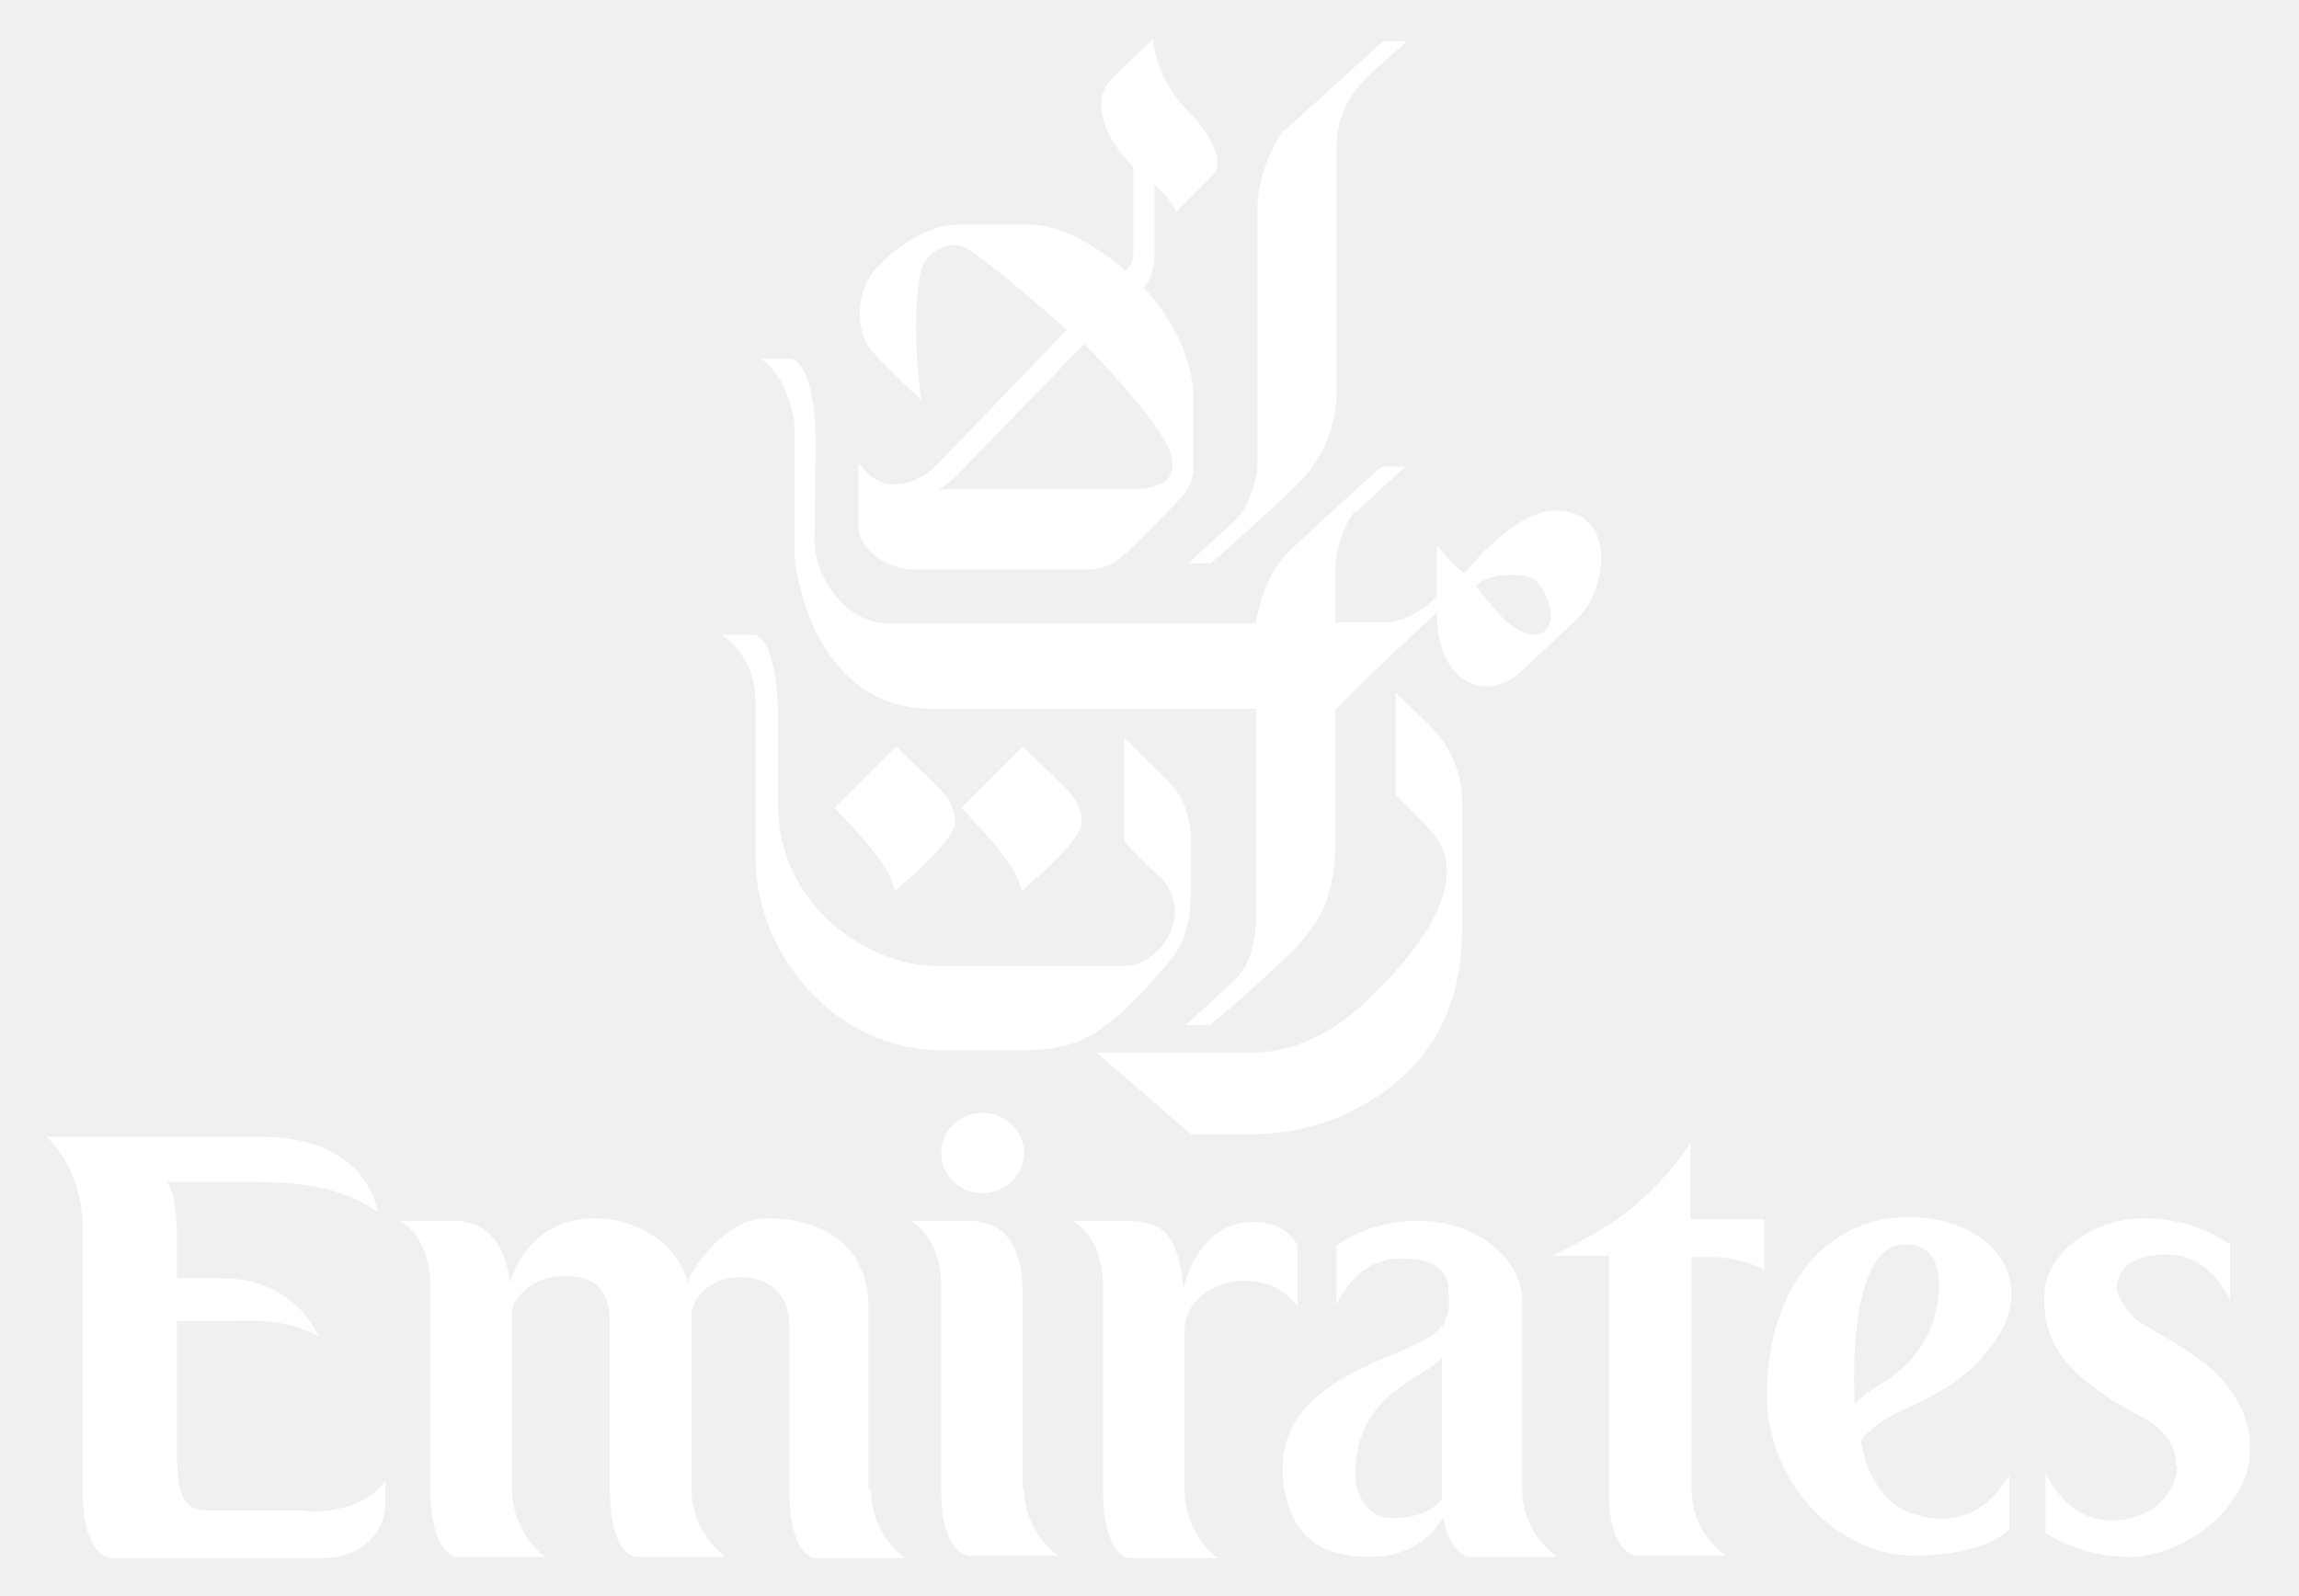
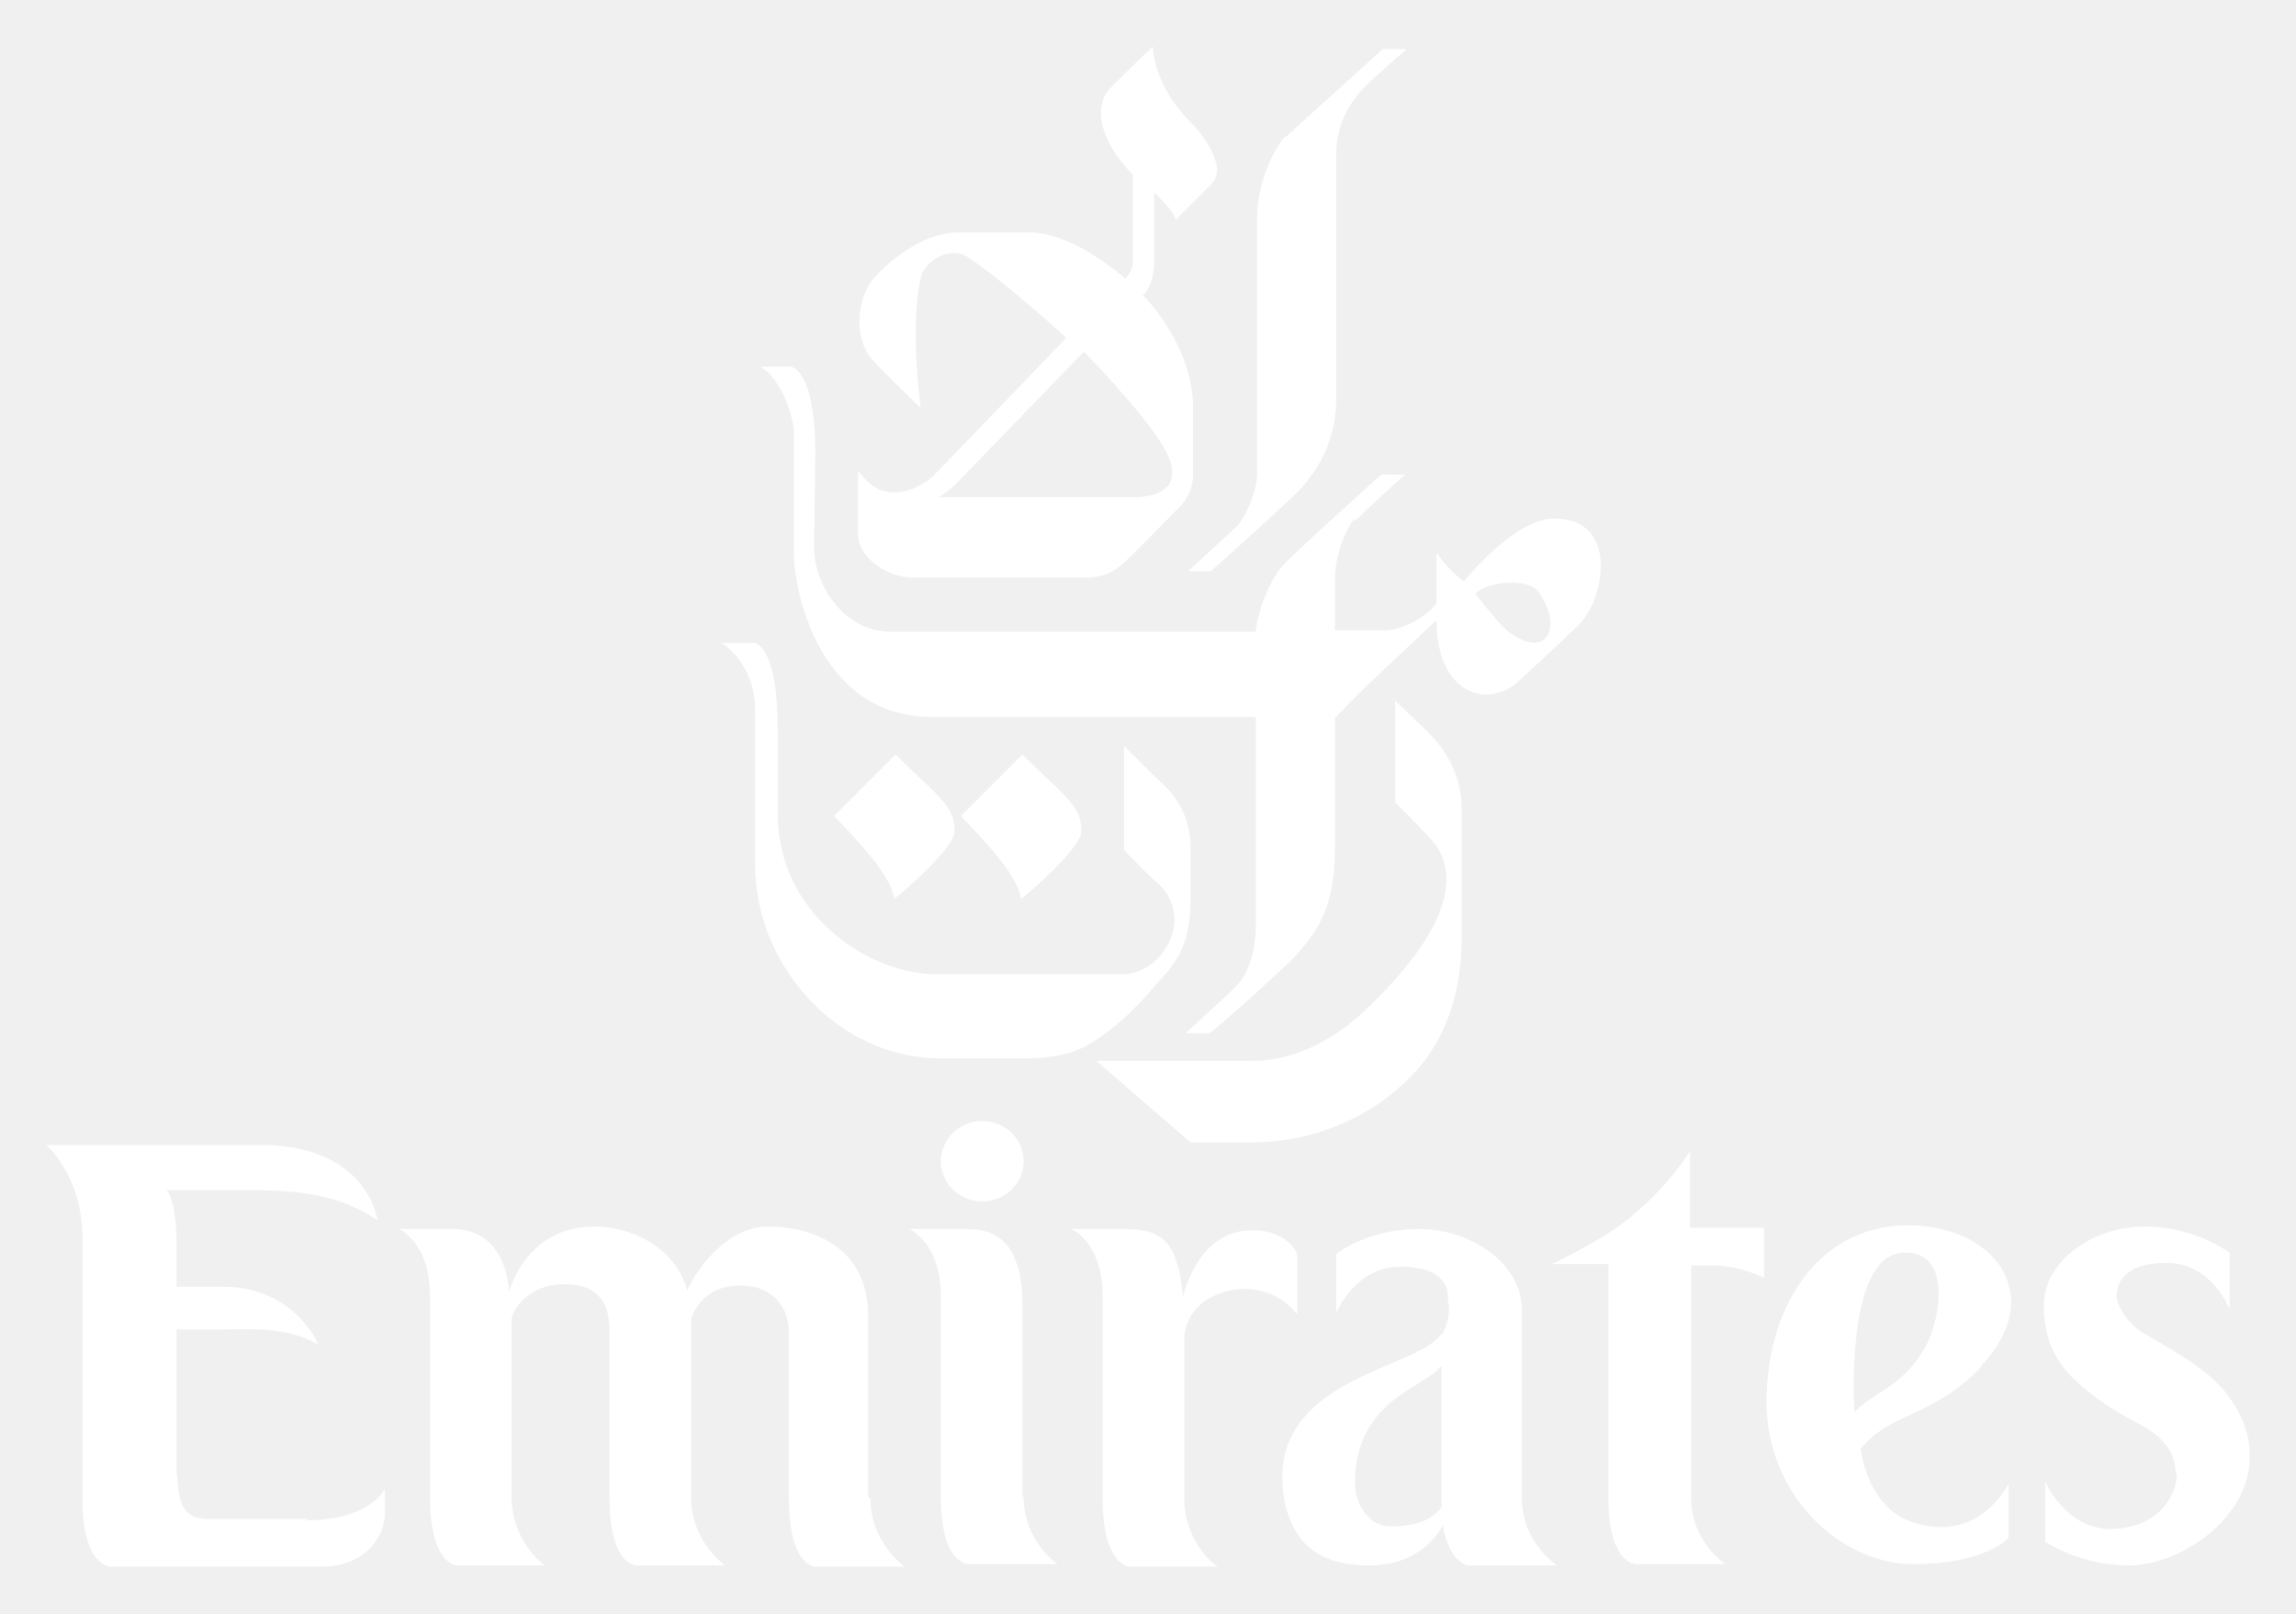
- <svg xmlns="http://www.w3.org/2000/svg" aria-label="Emirates" role="img" id="Layer_1" version="1.1" viewBox="148.4 -3.6 183.2 127.2" shape-rendering="geometricPrecision" text-rendering="geometricPrecision">
+ <svg xmlns="http://www.w3.org/2000/svg" aria-label="Emirates" role="img" id="Layer_1" version="1.1" viewBox="148.427 -4.215 182.964 128.522" shape-rendering="geometricPrecision" text-rendering="geometricPrecision">
  <defs>
    <style type="text/css">
    svg path, svg polygon, svg rect, svg circle, svg ellipse, svg polyline, svg line, svg text { fill: #ffffff !important; }
    svg &gt; circle[fill="none"], svg &gt; rect[fill="none"], svg &gt; ellipse[fill="none"] { fill: none !important; }
    clipPath path, clipPath polygon, clipPath rect, clipPath circle, clipPath ellipse,
    mask path, mask polygon, mask rect, mask circle { fill: #000000 !important; stroke: none !important; }
  </style>
  </defs>
  <defs>
    
  </defs>
  <path d="M250.8,6.7c-.5.5-2.2,3.2-2.2,6.5s0,19.6,0,20.3c0,1.4-.9,3.5-1.6,4.2-.5.5-3.6,3.3-3.9,3.6h1.8c.6-.5,6.6-5.9,7.2-6.6.8-.9,2.8-3.3,2.8-7s0-18.7,0-19.5c0-2.9,1.4-4.5,2.1-5.3.7-.8,3.1-2.8,3.5-3.2h-1.9c-.4.4-7.1,6.4-7.7,7h0Z" />
  <path d="M235.9,80.4l7.4,6.4h4.9c5,0,9.6-2.1,12.6-5.2,3-3,4.1-7.1,4.1-10.9v-10.5c0-3.5-2.2-5.6-2.8-6.2-.3-.3-2.5-2.4-2.5-2.4v8.1s2.4,2.4,2.8,2.9c2.2,2.3,2.2,6.5-4.8,13.3-1.2,1.2-4.7,4.4-9.4,4.4h-12.4Z" />
  <path d="M256.4,37.1c-.8.9-1.6,3-1.6,4.9v4h4c1.6,0,3.7-1.4,4.1-2.2,0,0,0-4,0-4,0,0,1,1.5,2.2,2.3.4-.5,4.1-5,7.2-5,5.2,0,4,6.5,1.9,8.5-.7.7-3.7,3.5-4.7,4.4-2.4,2.3-6.6,1.2-6.6-4.8,0,0-4.5,4.2-5.1,4.8-.7.6-3,3-3,3v10.5c0,5-1.7,6.7-3,8.3-.5.6-6.2,5.8-7,6.3h-1.9s3.3-3,4-3.7c.8-.8,1.6-2.4,1.6-5s0-16.5,0-16.5h-25.8c-9,0-10.9-10-11-12.6,0-.8,0-8.8,0-10s-1-4.4-2.7-5.3h2.5c.3.1,1.9.8,1.9,6.9,0,0-.1,7.1-.1,7.5,0,3.1,2.5,6.7,6,6.7s29.2,0,29.2,0c0-.8.8-3.8,2.2-5.3.8-.9,7.1-6.6,7.8-7.2h1.9c-.3.2-3.3,3-4,3.7h0ZM266,43.1s1.7,2.2,2.5,2.9c3.1,2.5,4.6-.2,2.5-3.1-.8-1.1-4.1-.8-5,.2h0Z" />
  <path d="M234.6,62c0,1.4-4.5,5.2-4.8,5.4-.3-1.5-1.5-3.2-4.8-6.6l4.9-4.9c3.3,3.3,4.7,4,4.7,6.1h0Z" />
  <path d="M243.2,5.4c1,1,3.1,3.7,1.8,5-1.1,1.1-2.9,2.9-2.9,2.9,0-.6-1.7-2.2-1.7-2.2,0,0,0,4.8,0,5.4,0,2.2-.9,2.8-.9,2.8,0,0,4,3.9,4,9s0,4.7,0,5.2c0,1-.3,1.8-1,2.6-.4.4-4,4.1-4.6,4.6-1.1,1-2.2,1.1-3,1.1h-13.7c-2.2,0-4.4-1.7-4.4-3.4s0-5.1,0-5.1c.7.8,1.4,1.8,3.1,1.7,1.3,0,2.8-1.1,3.1-1.5.4-.4,10.4-10.8,10.4-10.8,0,0-4.7-4.3-7.8-6.4-1.5-1-3.5.3-3.8,1.6-.9,4.1,0,10.4,0,10.4,0,0-3.1-3-3.8-3.8-1.5-1.5-1.5-5,.3-6.8.3-.3,3.1-3.4,6.6-3.4h5.5c3.7,0,7.7,3.7,7.7,3.7,0,0,.6-.6.6-1.3,0-1.9,0-7,0-7-2.8-2.8-3.1-5.6-1.8-6.9,2.5-2.5,3.4-3.3,3.4-3.3,0,0,0,3,2.9,5.9h0ZM226,32.9c-1.4,1.4-1.6,1.8-2.8,2.5h15.4c4.2,0,3.4-2.6,2.6-3.9-1.5-2.7-6.4-7.7-6.4-7.7,0,0-8.5,8.8-8.8,9.1h0Z" />
  <path d="M208.4,47h-2.5s2.7,1.5,2.7,5.4v12.3c0,8,6.6,15.4,14.7,15.4h6.7c4,0,5.4-1,7.9-3.1.9-.8,2.1-2.1,2.5-2.6,1.4-1.6,2.9-2.8,2.9-7v-4c0-3.5-2-4.9-3-5.9-.6-.6-2.3-2.3-2.3-2.3v8.3s1.7,1.8,2.4,2.4c3.5,2.8.7,7.5-2.5,7.5s-13.8,0-14.7,0c-5.4.1-12.8-4.7-12.8-12.8v-6.7c0-6.9-1.9-6.9-1.9-6.9h0Z" />
  <path d="M224.5,62c0,1.4-4.5,5.2-4.8,5.4-.3-1.5-1.5-3.2-4.8-6.6l4.9-4.9c3.3,3.3,4.7,4,4.7,6.1h0Z" />
  <path d="M172.9,116.8c-.8,0-7,0-7.9,0-2.5,0-2.3-2.1-2.5-3.8v-11.3s1.7,0,3.7,0,4.9-.3,7.6,1.2c0,0-1.9-4.6-7.6-4.6h-3.7v-3.6s0-3.2-.8-4.1c0,0,4.9,0,5.2,0,4.5,0,8,0,11.6,2.4,0,0-.7-6-9.4-6h-17s3,2.5,2.9,7.7v20.6c0,5.2,2.2,5.3,2.2,5.3h16.8c3.8,0,5.1-2.7,5.1-4.2v-2c0,0-1.2,2.5-6.2,2.5h0Z" />
  <path d="M217.6,115v-14.4c0-5.6-4.6-7.1-8-7.1s-5.9,3.8-6.4,5.1c-1-3.5-4.5-5.1-7.4-5.1-5.5,0-6.8,5.2-6.8,5.2,0,0-.1-5-4.5-5h-4.3s2.5,1,2.5,5.4v16c0,5.3,2.1,5.4,2.1,5.4h7.1c-.2,0-2.7-2-2.7-5.4v-14.2c0-.6,1.2-2.8,4.2-2.8s3.6,1.8,3.6,3.8v13.2c0,5.4,2.1,5.4,2.1,5.4h7.1s-2.7-1.9-2.7-5.4v-14.2c.2-.8,1.2-2.7,3.9-2.7s3.9,1.8,3.9,3.8c0,0,0,12.1,0,13.2,0,5.4,2.1,5.4,2.1,5.4,3.7,0,7.1,0,7.1,0,0,0-2.7-1.9-2.7-5.4h0Z" />
  <path d="M230,115c0,3.6,2.7,5.4,2.7,5.4,0,0-3.4,0-7.1,0,0,0-2.2,0-2.2-5.3h0s0-16.1,0-16.1c0-4.2-2.5-5.3-2.5-5.3h4.3c1.5,0,4.7,0,4.7,6v15.4s0,0,0,0h0Z" />
  <path d="M251.8,95.7s-.7-1.9-3.6-1.9c-4.4,0-5.5,5.3-5.5,5.3-.4-4.2-1.5-5.4-4.6-5.4h-4.3s2.5,1,2.5,5.4v16.1c0,5.3,2.1,5.4,2.1,5.4h7.1c-.2,0-2.7-2-2.7-5.4v-13.1c.2-1.2.8-2.1,1.7-2.7,2.3-1.5,5.5-1.2,7.3,1.1v-4.5h0Z" />
  <path d="M284.8,96.6c2.4,0,4.2,1,4.2,1v-4s-5.9,0-5.9,0v-6.1s-1.6,2.7-4.8,5.3c-2,1.7-6.2,3.7-6.2,3.7h4.5c0,0,0,18.7,0,18.7,0,5.2,2.2,5.2,2.2,5.2,3.9,0,7.1,0,7.1,0,0,0-2.7-1.8-2.7-5.2v-18.6c1.9,0,.6,0,1.8,0h0Z" />
  <path d="M306.3,104.7c-4,4.1-7.1,3.5-9.6,6.5,0,0,.4,4.1,3.5,5.6,1.1.5,5.4,2.1,8.3-2.8v4.3s-1.8,2.1-7.6,2.1-11.7-5.5-11.7-12.9,3.9-14,11.2-14.1c7.2,0,11.1,5.8,5.9,11.2h0ZM301.9,103c1.2-2.2,2.1-7.7-1.9-7.4-4.6.3-3.8,12.7-3.8,12.7,1.6-1.7,3.9-2,5.7-5.3h0Z" />
  <path d="M226.7,91.5c1.8,0,3.3-1.4,3.3-3.2s-1.5-3.2-3.3-3.2-3.3,1.4-3.3,3.2,1.5,3.2,3.3,3.2h0Z" />
  <path d="M259.2,117.4c-1.6,0-2.8-1.7-2.8-3.4,0-6.7,5.5-7.6,6.9-9.4v11.3c-.6.6-1.3,1.5-4.2,1.5h0ZM263.3,102c-1.6,2.9-14.4,3.5-12.5,13.4.8,3.9,3.4,5.1,6.7,5.1s5.1-1.7,5.9-3.2c.5,3,2,3.2,2,3.2,3.7,0,7.1,0,7.1,0,0,0-2.8-1.8-2.8-5.4v-15c0-3.6-4-6.4-8.2-6.4s-6.6,2-6.6,2v4.7s1.5-3.7,5.1-3.7,3.9,1.8,3.8,2.7c0,0,.4,1.2-.5,2.8h0Z" />
  <path d="M321.9,113.2c0,1.9-1.7,4.4-5.3,4.4s-5.2-3.8-5.2-3.8v4.8s2.7,1.9,6.7,1.9,9.7-3.7,9.6-8.8c0-1.8-.7-3.3-1.7-4.7-1.6-2.2-4.6-3.7-6.9-5.1-1.3-.8-2-2.3-2-2.8,0-.9.4-2.7,4-2.7s5,3.7,5,3.7v-4.5s-2.7-2.1-6.8-2.1-8.1,2.8-8,6.4c0,3.2,1.4,5.2,4,7.1,1,.8,2.2,1.5,3.7,2.3,2.1,1.1,2.8,2.5,2.8,3.9h0Z" />
</svg>
